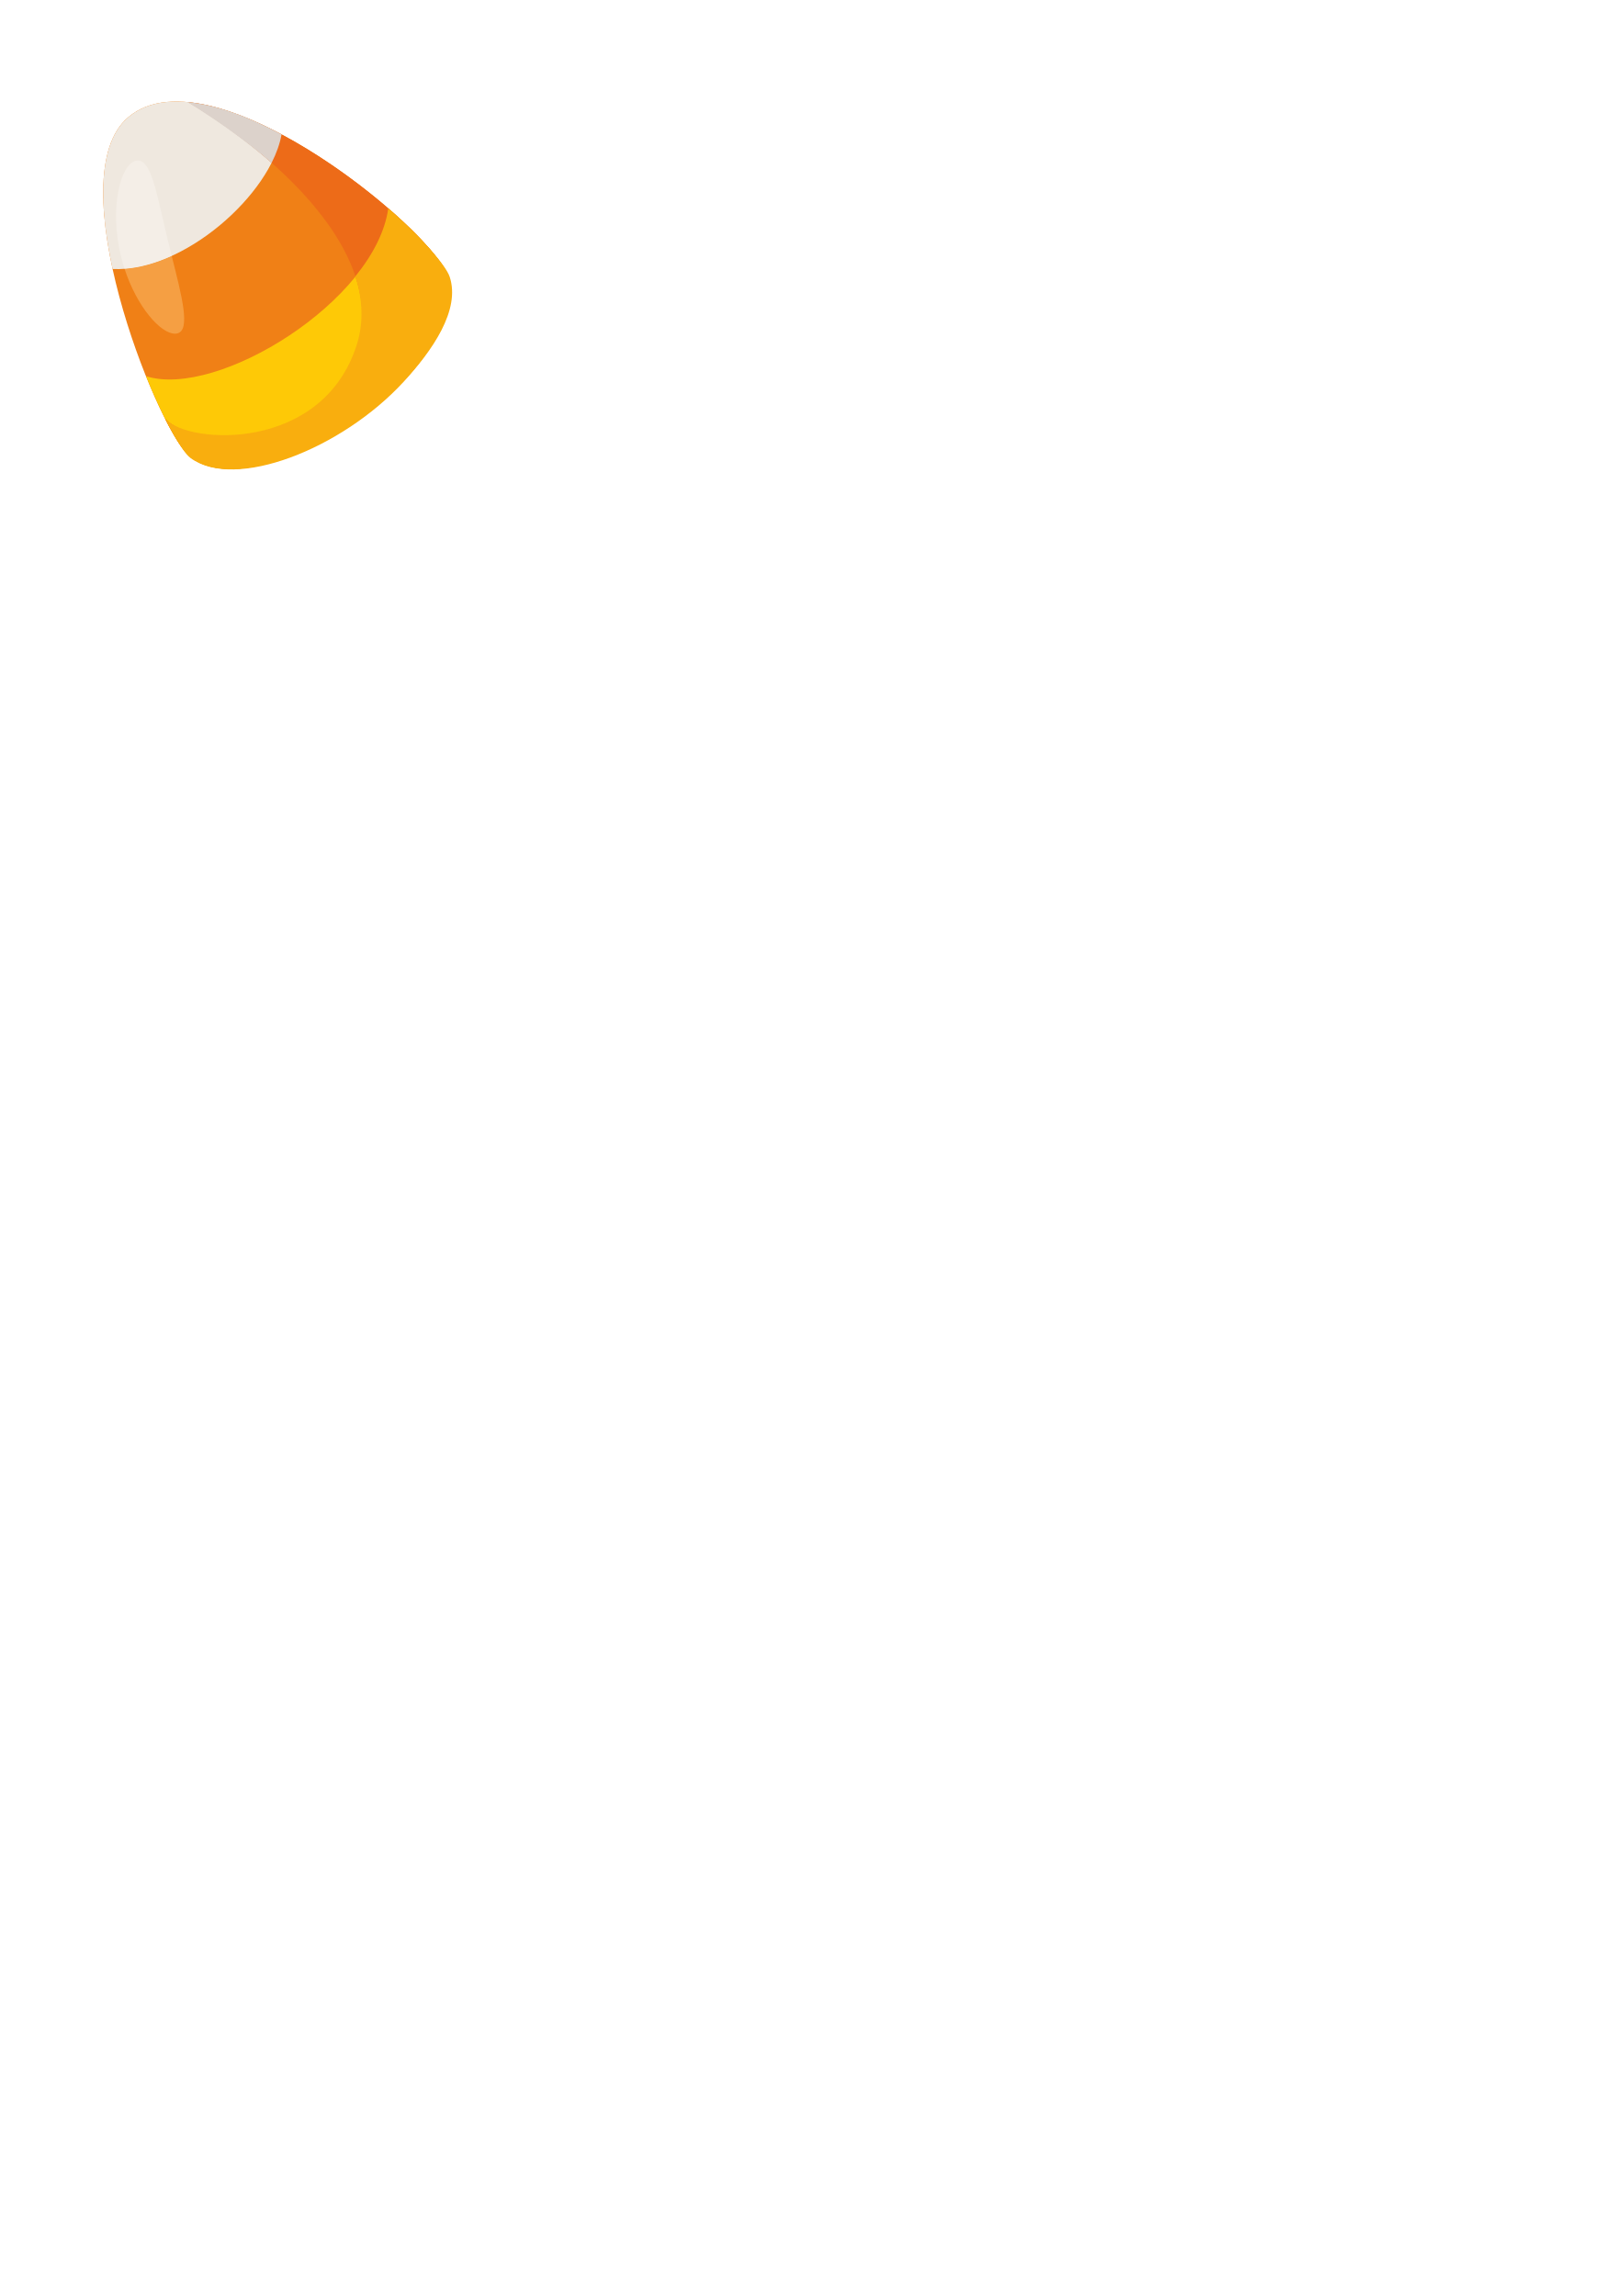
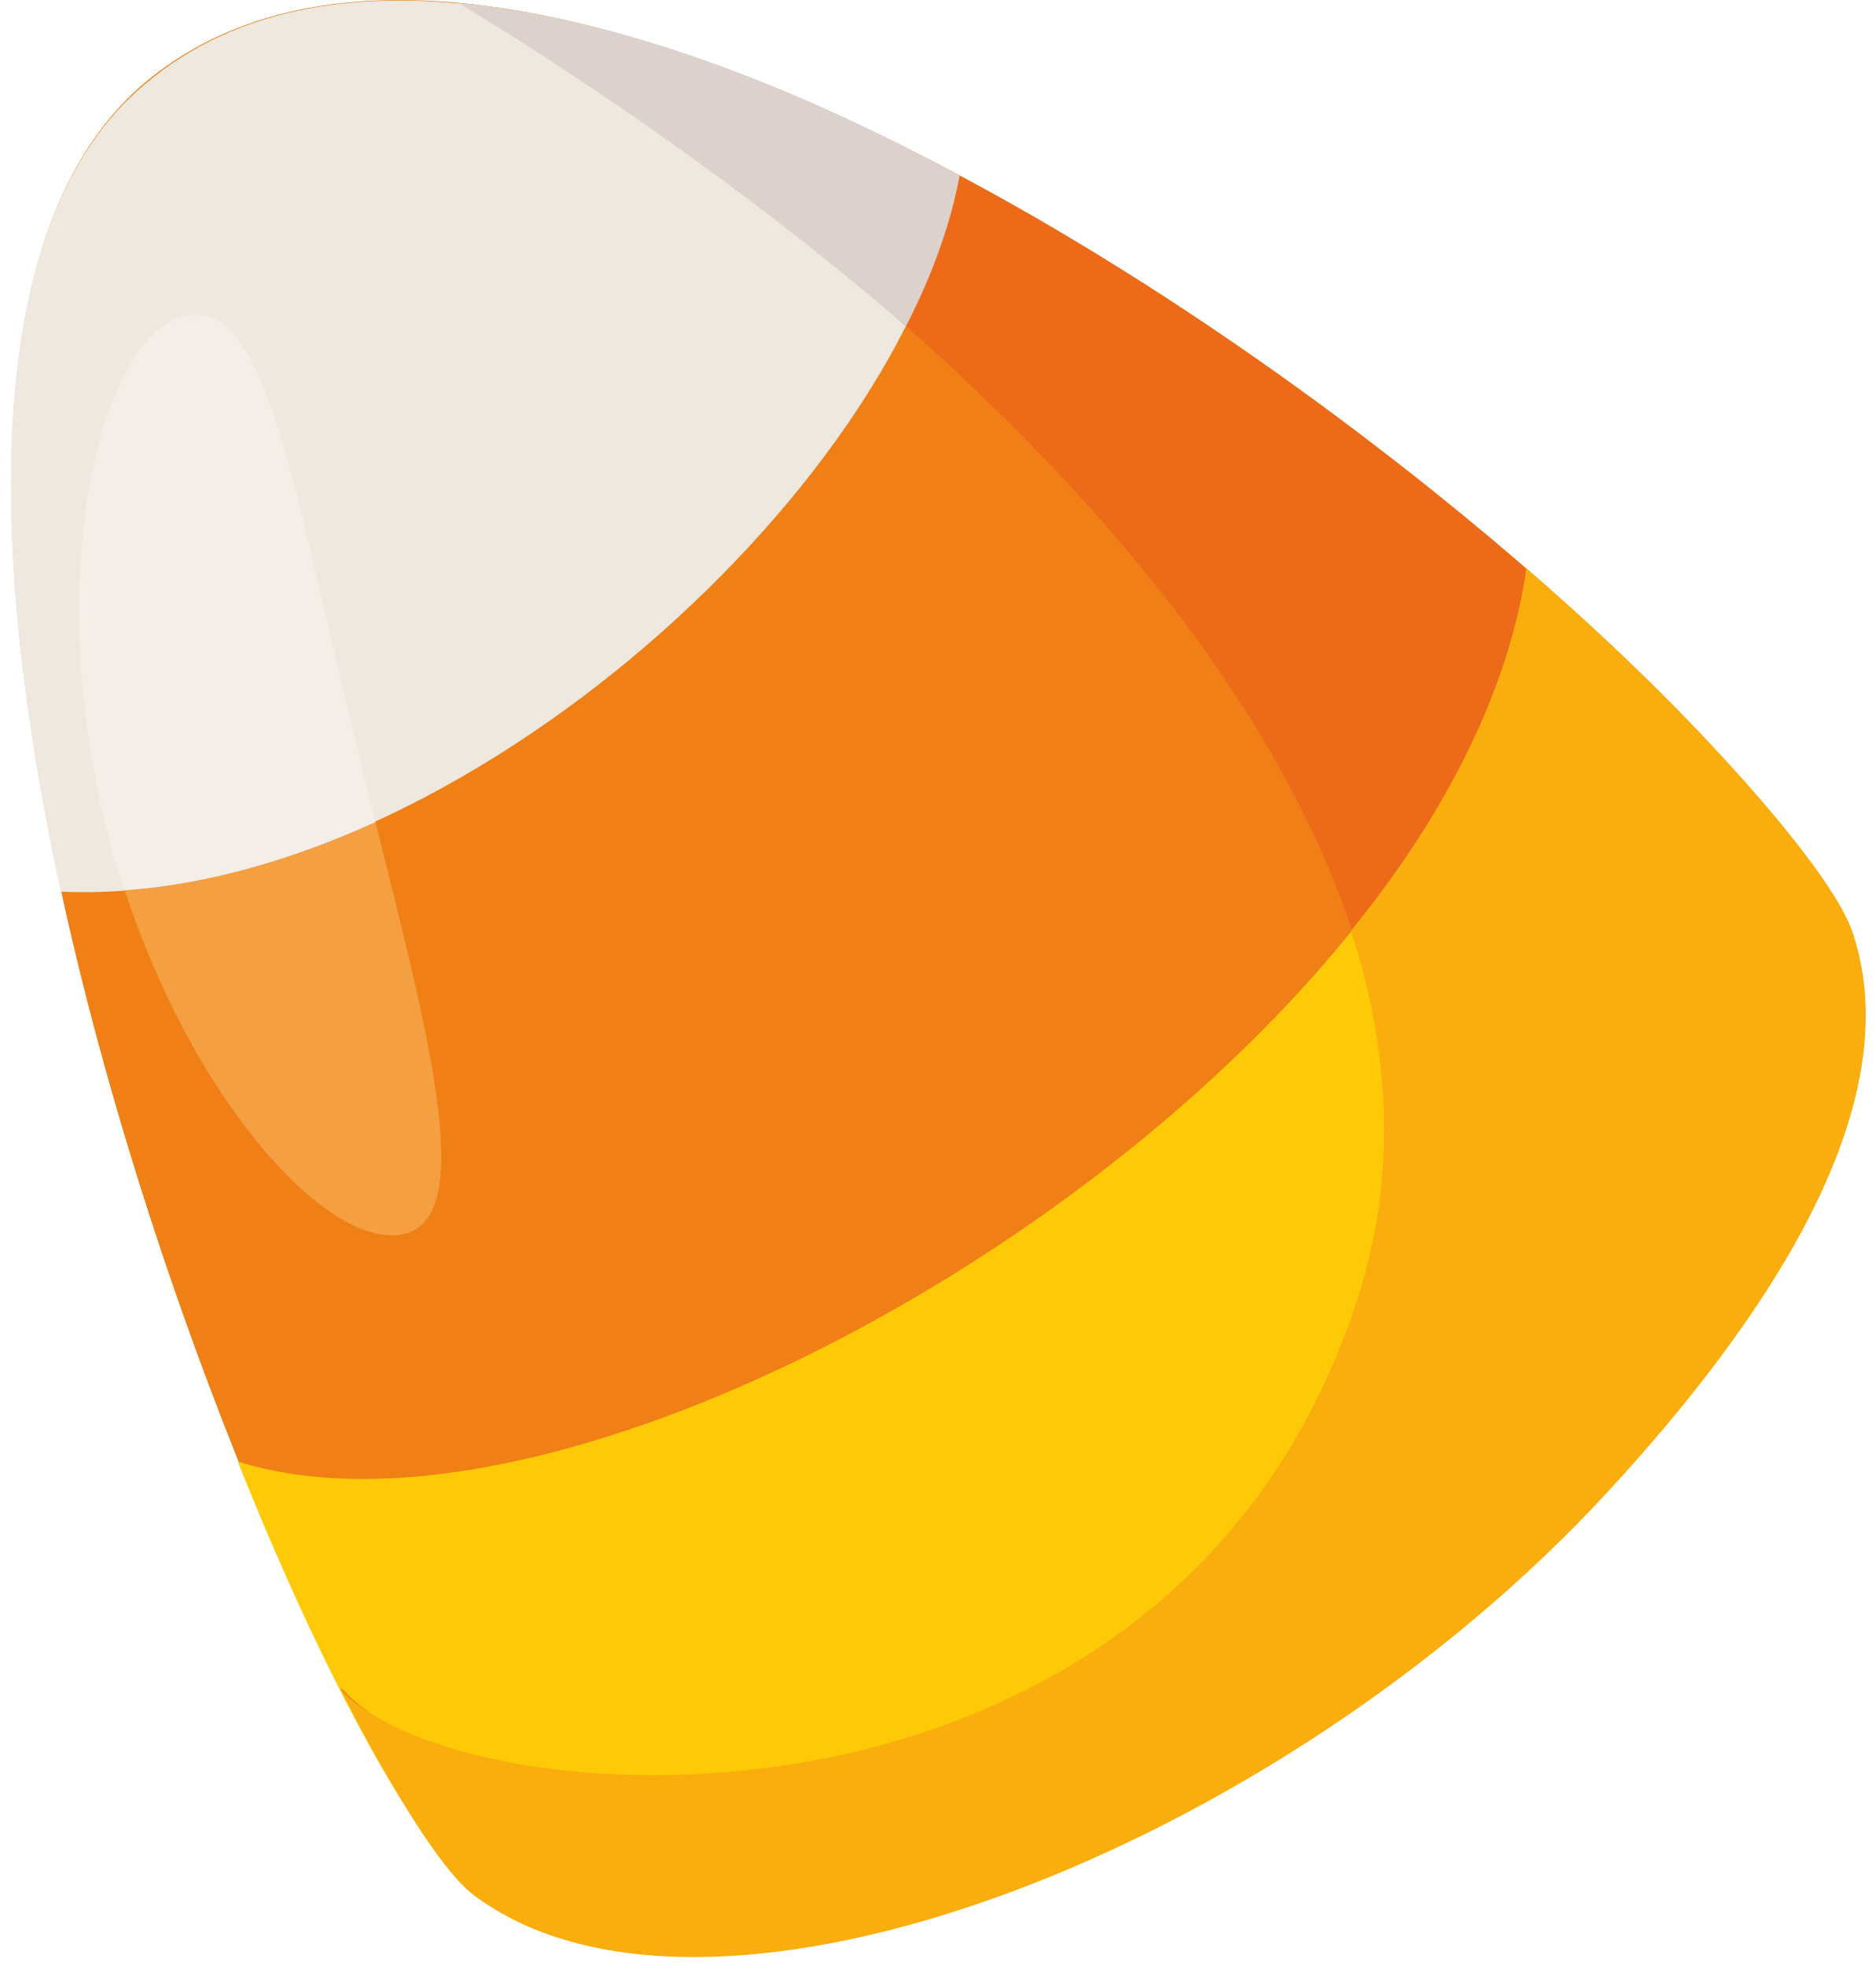
- <svg xmlns="http://www.w3.org/2000/svg" version="1.1" id="Layer_1" x="0px" y="0px" viewBox="0 0 595.28 841.89" style="enable-background:new 0 0 595.28 841.89;" xml:space="preserve">
+ <svg xmlns="http://www.w3.org/2000/svg" version="1.1" id="Layer_1" x="0px" y="0px" viewBox="0 0 129.4 135.6" style="enable-background:new 0 0 129.4 135.6;" xml:space="preserve">
  <style type="text/css">
	.st0{fill:#F08016;}
	.st1{fill:#FEC906;}
	.st2{fill:#EFE8DF;}
	.st3{fill:#ED6B18;}
	.st4{fill:#F9AE0E;}
	.st5{fill:#DCD2CB;}
	.st6{fill:#F59F43;}
	.st7{fill:#F4EEE7;}
</style>
  <g>
-     <path class="st0" d="M68.97,166.77c21.76,20.49,97.4-24.13,96.09-62.87c-0.52-15.39-86.7-87.22-117.98-60.97   C21.15,64.69,56.78,155.29,68.97,166.77L68.97,166.77z" />
-     <path class="st1" d="M53.54,137.94c5.73,14.26,11.72,25.34,15.48,28.88c21.76,20.49,97.4-24.13,96.09-62.87   c-0.17-4.98-9.32-15.88-22.68-27.46C137.69,110.39,79.72,146.25,53.54,137.94z" />
-     <path class="st2" d="M103.22,49.28c-21.49-11.45-43.38-17.06-56.14-6.35c-11.35,9.52-10.91,32.22-5.8,55.71   C67.31,99.86,99.35,71.21,103.22,49.28L103.22,49.28z" />
-     <path class="st3" d="M69.07,37.47c0,0,73.47,41.73,62.77,88.56c-10.7,46.83-62.57,37.08-71.19,27.62l-0.07-0.06   c3.25,6.42,6.24,11.12,8.45,13.21c21.76,20.49,97.4-24.13,96.09-62.87C164.7,91.37,107.2,41.2,69.07,37.47z" />
-     <path class="st4" d="M142.35,76.39c-1.18,8.43-5.64,17.02-12.1,24.98c2.62,7.9,3.19,16.61,0.6,24.87   c-12.44,39.66-61.66,36.82-70.29,27.36c-0.02-0.02,5.85,11.81,9.28,14.34c16.29,12.01,55.39-3.19,78.19-28   c10.39-11.31,20.92-26.28,16.81-38.51C163.47,97.32,154.23,86.6,142.35,76.39z" />
-     <path class="st5" d="M68.66,37.41c0,0,15.64,9.15,30.91,22.31c1.8-3.55,3.06-7.08,3.65-10.44C91.11,42.71,79.34,38.42,68.66,37.41z   " />
-     <path class="st6" d="M62.95,93.83c-5.73,2.61-11.6,4.31-17.29,4.73c4.59,14.06,13.23,23.79,18.46,23.79c0.31,0,0.6-0.03,0.88-0.1   C69.97,121.06,66.69,108.72,62.95,93.83L62.95,93.83z" />
-     <path class="st7" d="M50.55,58.87c-0.26,0-0.53,0.03-0.8,0.1c-5.62,1.36-9.66,17.32-5.45,34.79c0.4,1.65,0.85,3.25,1.36,4.8   c5.69-0.42,11.56-2.12,17.29-4.73c-0.5-2-1.01-4.04-1.51-6.11C57.44,71.11,55.56,58.87,50.55,58.87L50.55,58.87z" />
+     <path class="st0" d="M31.9,129.6c21.8,20.5,97.4-24.1,96.1-62.9c-0.5-15.4-86.7-87.2-118-61C-15.9,27.5,19.7,118.1,31.9,129.6   L31.9,129.6z" />
+     <path class="st1" d="M16.4,100.8c5.7,14.3,11.7,25.3,15.5,28.9c21.8,20.5,97.4-24.1,96.1-62.9c-0.2-5-9.3-15.9-22.7-27.5   C100.6,73.2,42.6,109.1,16.4,100.8z" />
+     <path class="st2" d="M66.1,12.1C44.6,0.7,22.7-5,10,5.8C-1.4,15.3-0.9,38,4.2,61.5C30.2,62.7,62.3,34,66.1,12.1L66.1,12.1z" />
+     <path class="st3" d="M32,0.3c0,0,73.5,41.7,62.8,88.6c-10.7,46.8-62.6,37.1-71.2,27.6l-0.1-0.1c3.2,6.4,6.2,11.1,8.4,13.2   c21.8,20.5,97.4-24.1,96.1-62.9C127.6,54.2,70.1,4,32,0.3z" />
+     <path class="st4" d="M105.3,39.2c-1.2,8.4-5.6,17-12.1,25c2.6,7.9,3.2,16.6,0.6,24.9c-12.4,39.7-61.7,36.8-70.3,27.4   c0,0,5.8,11.8,9.3,14.3c16.3,12,55.4-3.2,78.2-28c10.4-11.3,20.9-26.3,16.8-38.5C126.4,60.1,117.1,49.4,105.3,39.2z" />
+     <path class="st5" d="M31.6,0.2c0,0,15.6,9.1,30.9,22.3c1.8-3.5,3.1-7.1,3.7-10.4C54,5.5,42.2,1.2,31.6,0.2z" />
+     <path class="st6" d="M25.9,56.7c-5.7,2.6-11.6,4.3-17.3,4.7C13.2,75.4,21.8,85.2,27,85.2c0.3,0,0.6,0,0.9-0.1   C32.9,83.9,29.6,71.5,25.9,56.7L25.9,56.7z" />
+     <path class="st7" d="M13.5,21.7c-0.3,0-0.5,0-0.8,0.1C7,23.2,3,39.1,7.2,56.6c0.4,1.7,0.8,3.2,1.4,4.8c5.7-0.4,11.6-2.1,17.3-4.7   c-0.5-2-1-4-1.5-6.1C20.3,33.9,18.5,21.7,13.5,21.7L13.5,21.7z" />
  </g>
</svg>
